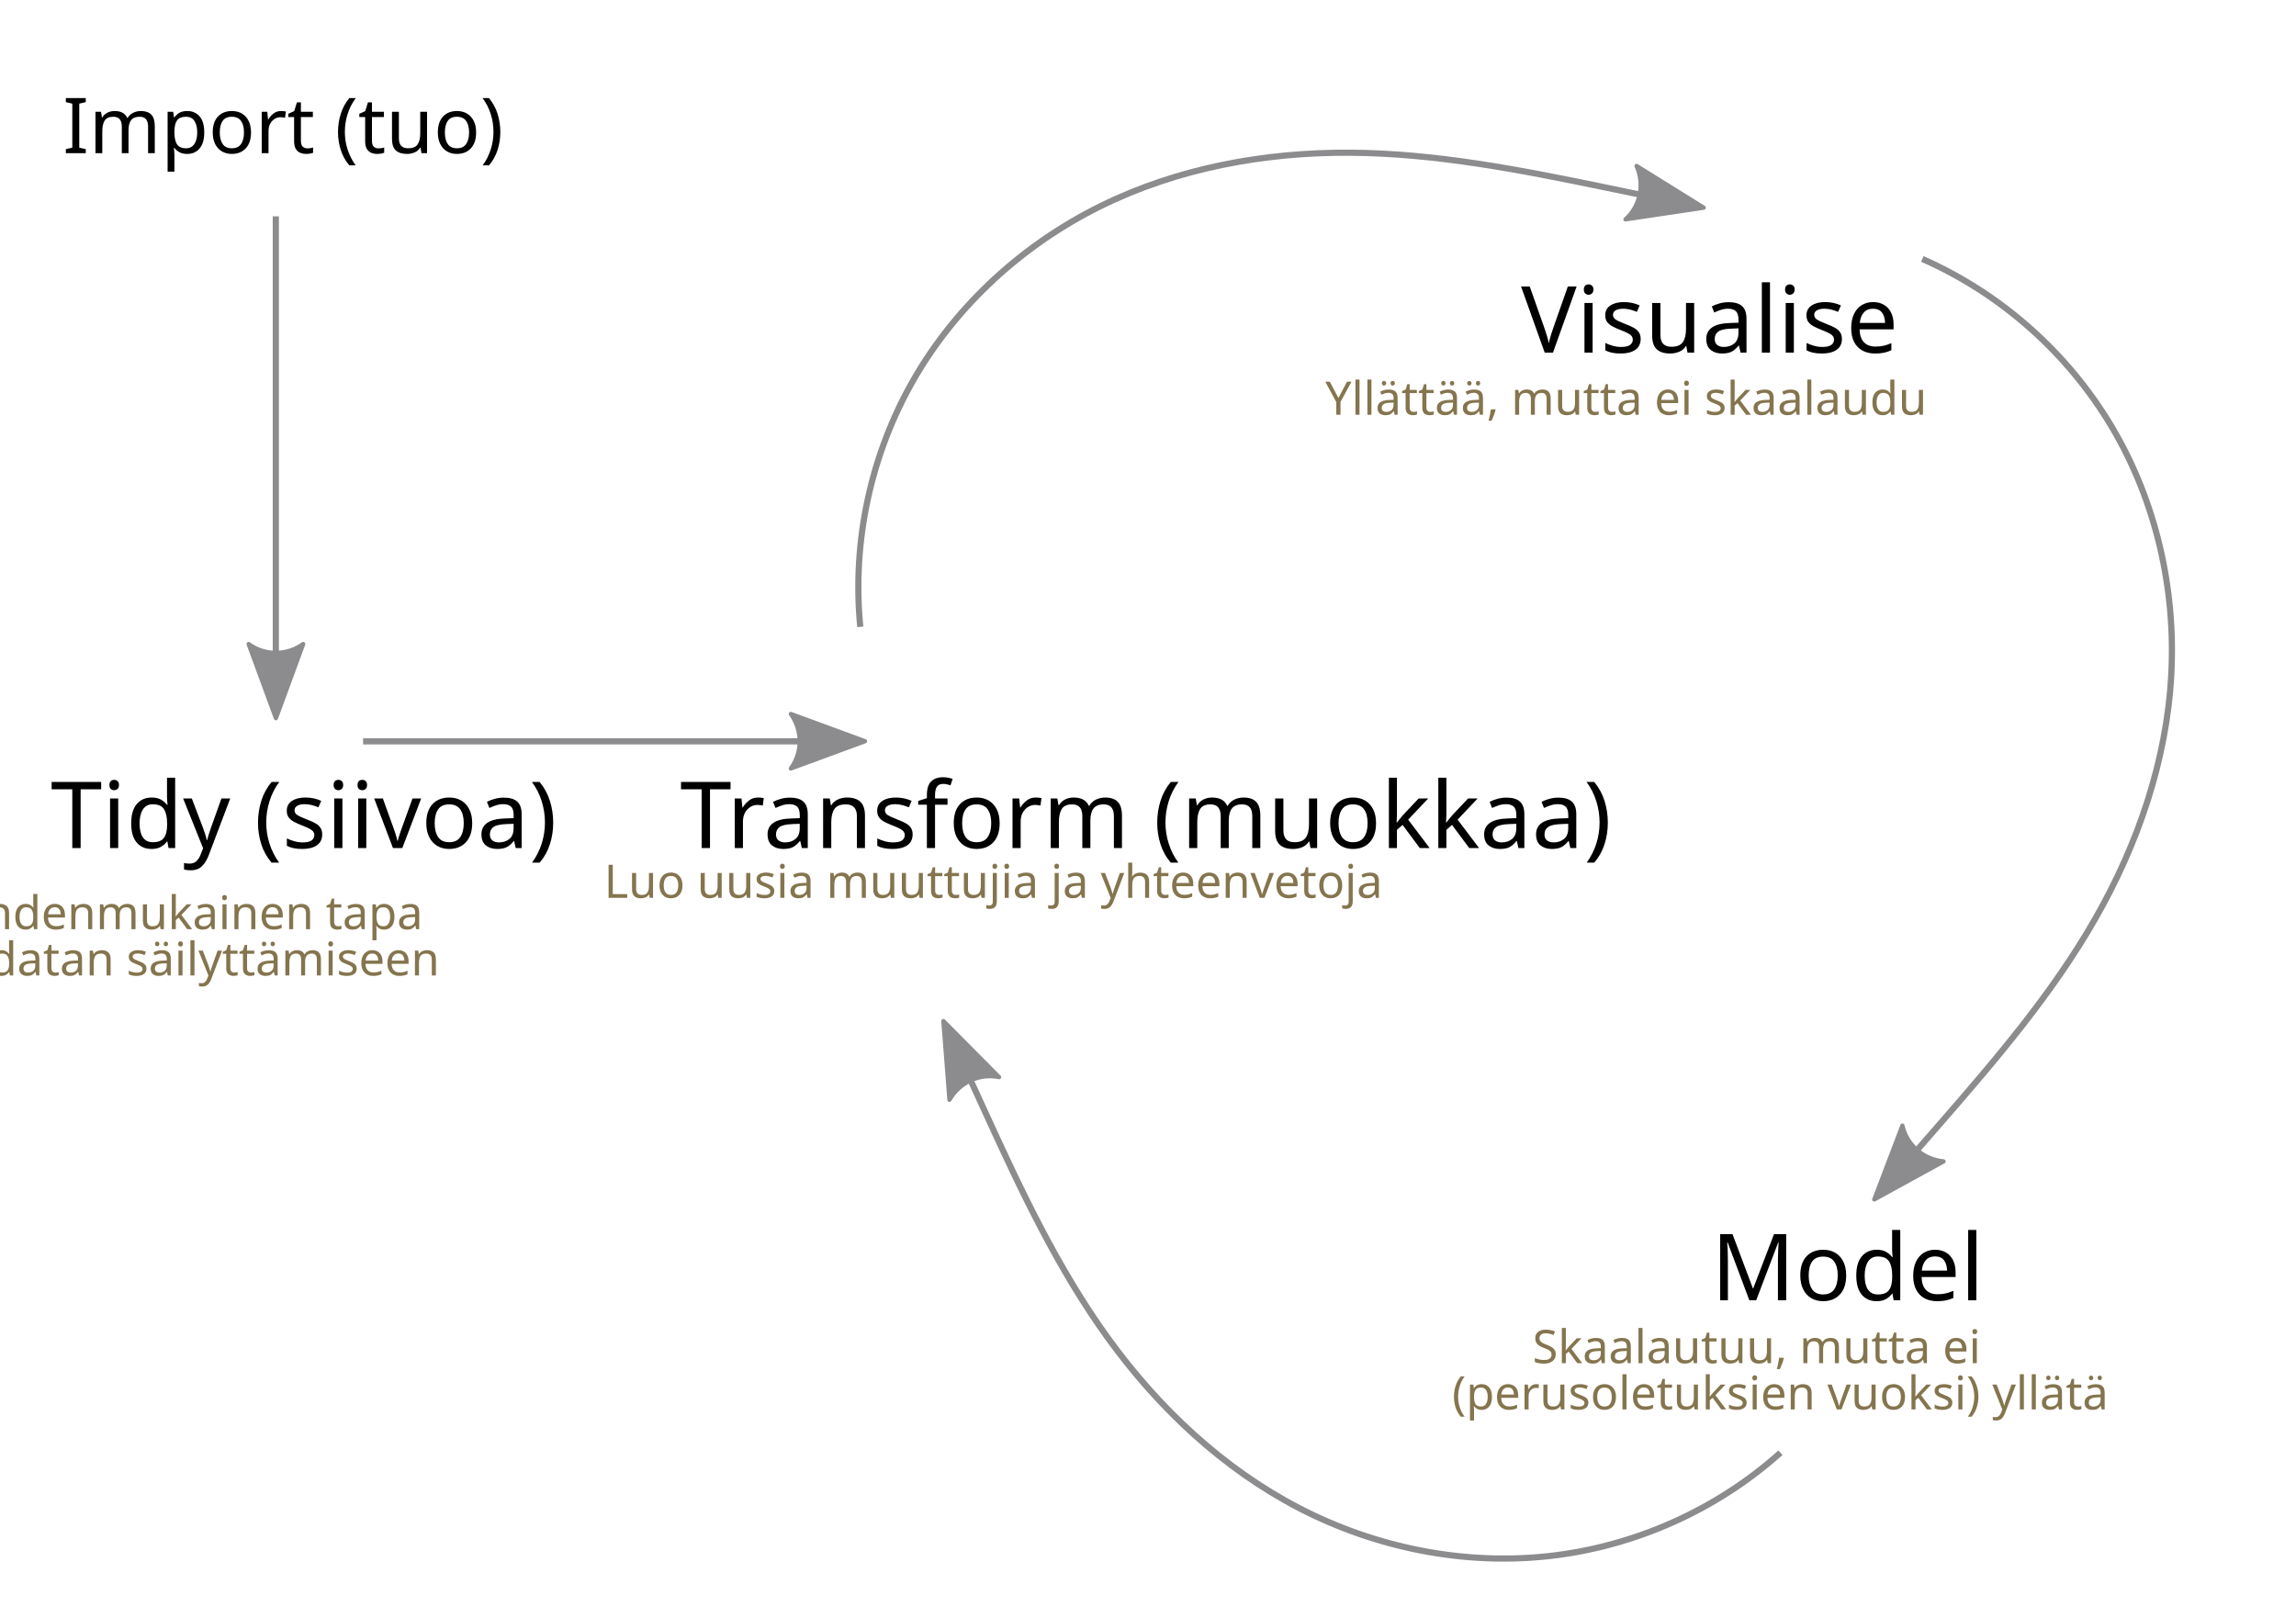
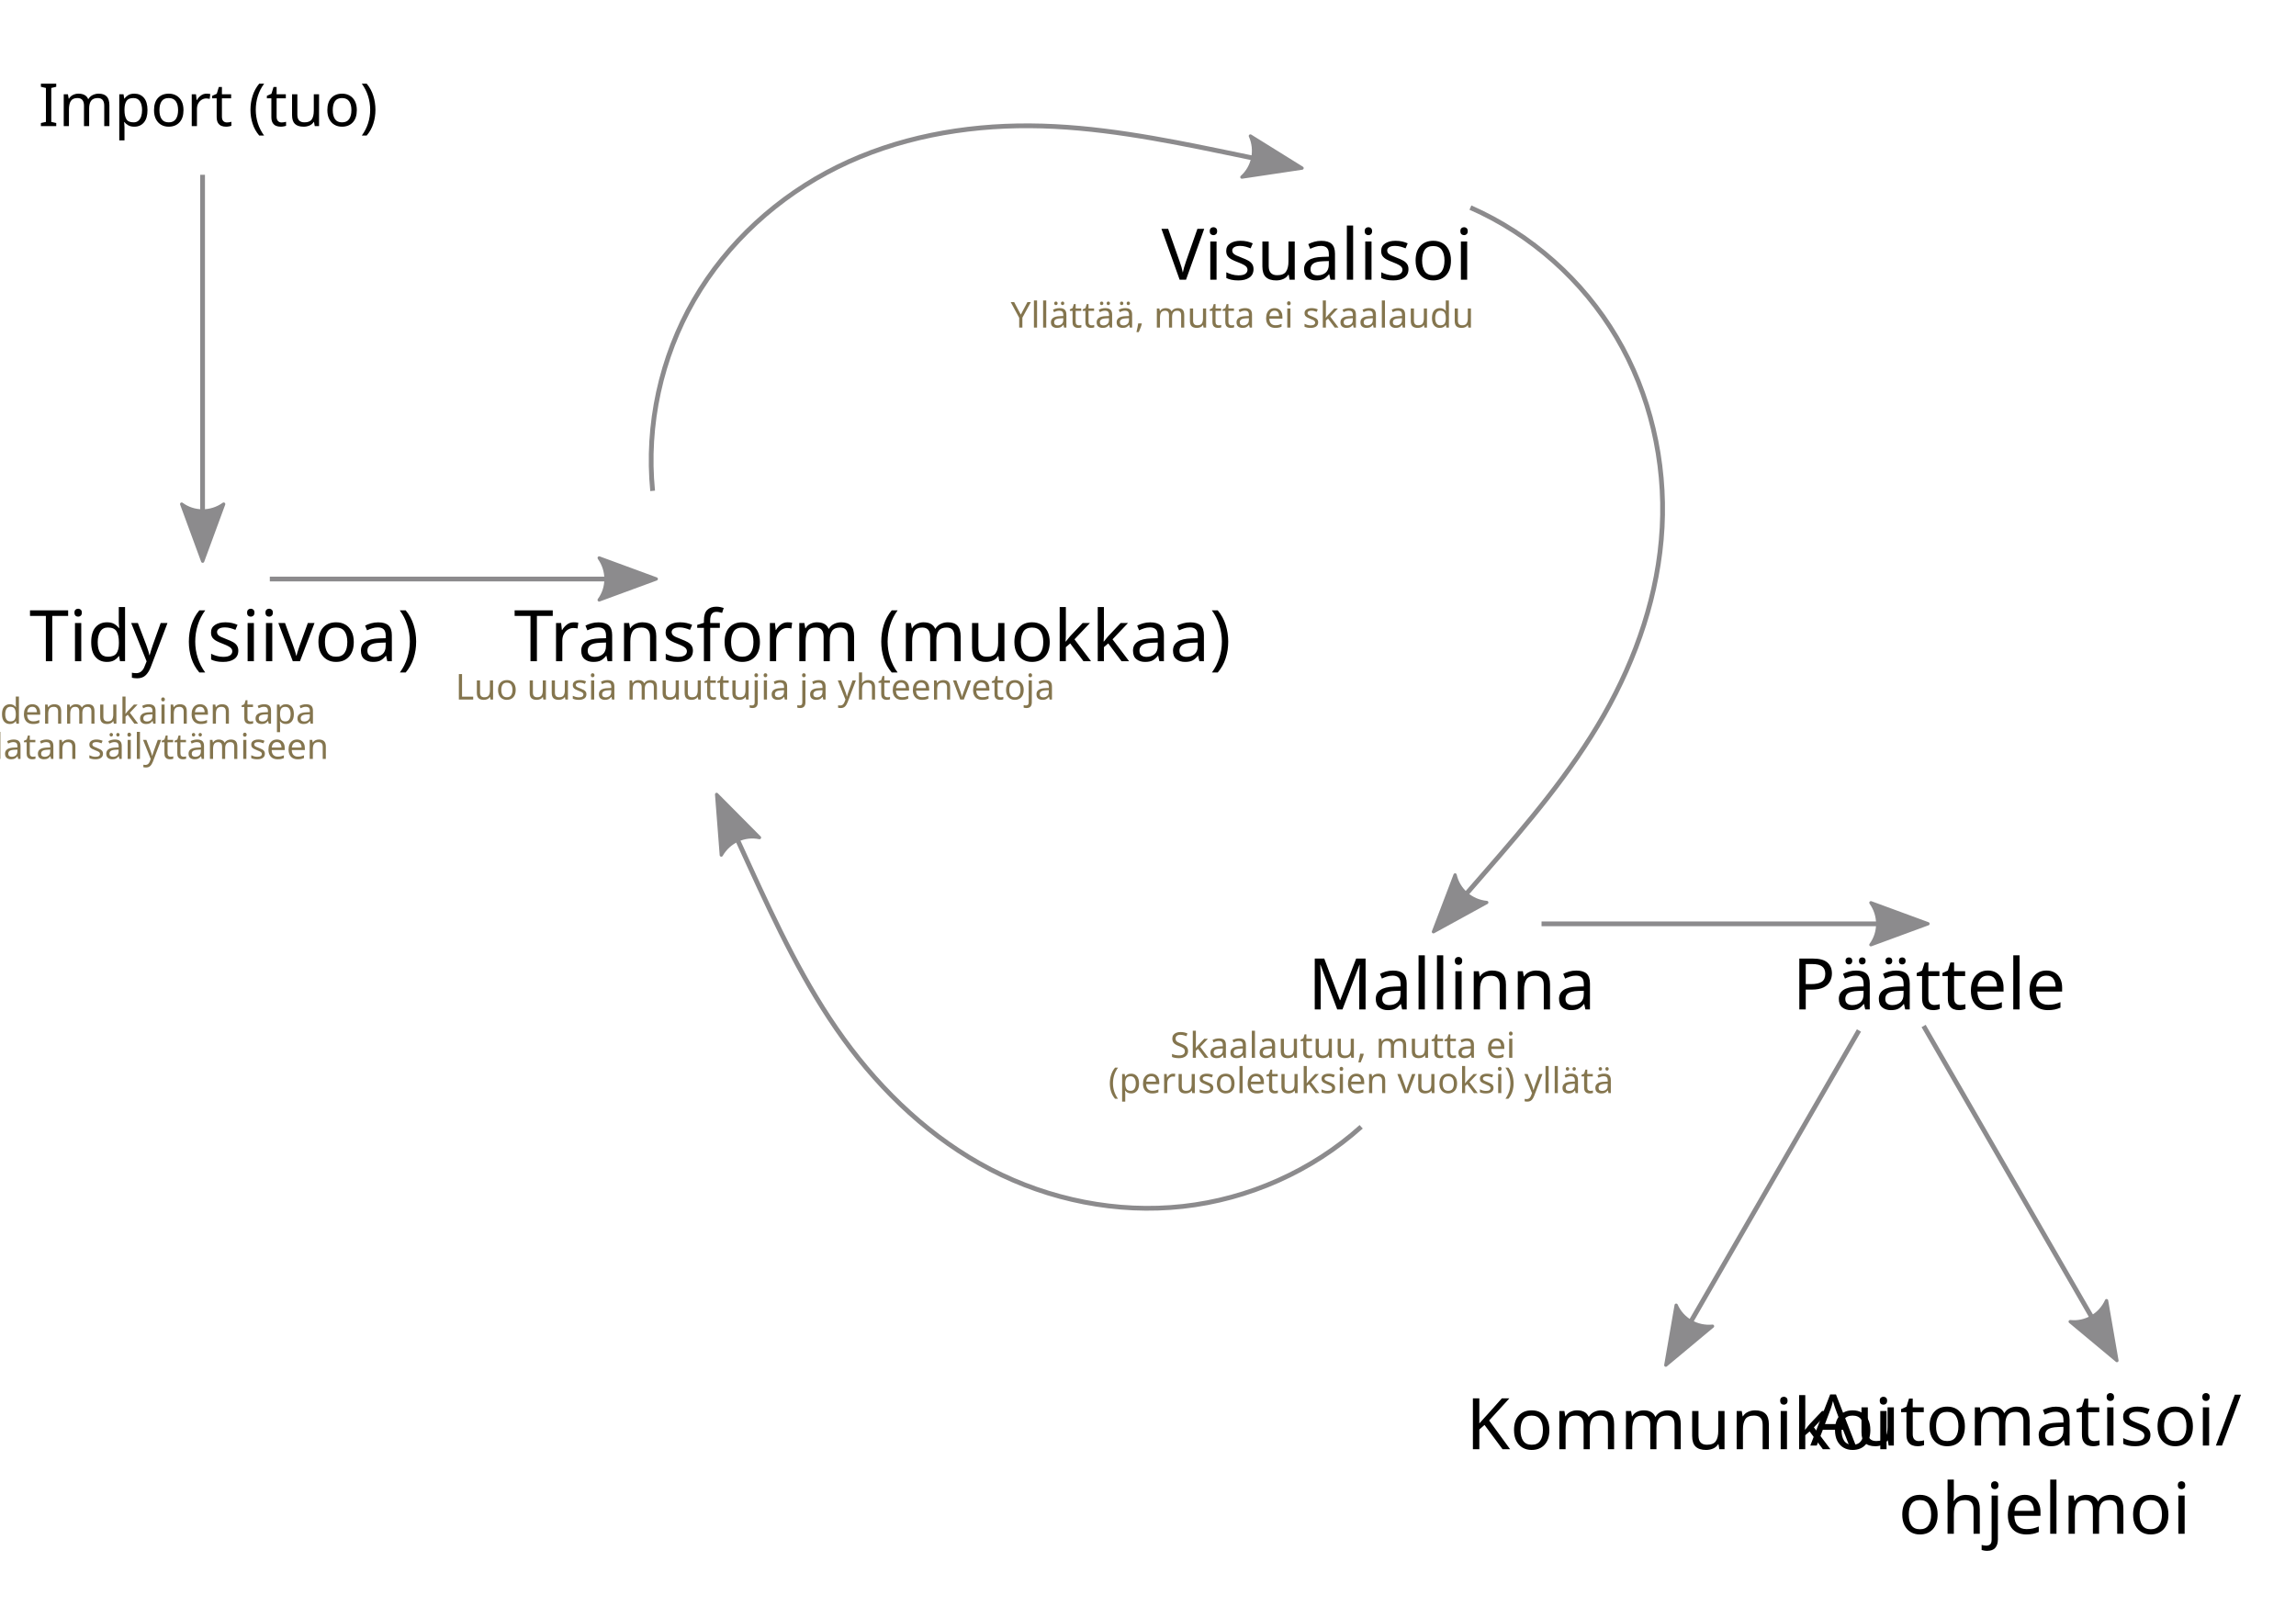
<svg xmlns="http://www.w3.org/2000/svg" width="210mm" height="148mm" viewBox="0 0 744.094 524.409" id="svg2" version="1.1">
  <defs id="defs4">
    <marker style="overflow:visible;" id="marker4883" refX="0.0" refY="0.0" orient="auto">
      <path transform="scale(1.1) rotate(180) translate(1,0)" d="M 8.719,4.034 L -2.207,0.016 L 8.719,-4.002 C 6.973,-1.63 6.983,1.616 8.719,4.034 z " style="fill-rule:evenodd;stroke-width:0.625;stroke-linejoin:round;stroke:#8c8b8d;stroke-opacity:1;fill:#8c8b8d;fill-opacity:1" id="path4885" />
    </marker>
    <marker orient="auto" refY="0.0" refX="0.0" id="Arrow2Lend" style="overflow:visible;">
      <path id="path4183" style="fill-rule:evenodd;stroke-width:0.625;stroke-linejoin:round;stroke:#8c8b8d;stroke-opacity:1;fill:#8c8b8d;fill-opacity:1" d="M 8.719,4.034 L -2.207,0.016 L 8.719,-4.002 C 6.973,-1.63 6.983,1.616 8.719,4.034 z " transform="scale(1.1) rotate(180) translate(1,0)" />
    </marker>
    <marker orient="auto" refY="0" refX="0" id="Arrow2Lend-1" style="overflow:visible">
      <path id="path4183-7" style="fill:#8c8b8d;fill-opacity:1;fill-rule:evenodd;stroke:#8c8b8d;stroke-width:0.625;stroke-linejoin:round;stroke-opacity:1" d="M 8.719,4.034 -2.207,0.016 8.719,-4.002 c -1.745,2.372 -1.735,5.617 -6e-7,8.035 z" transform="matrix(-1.1,0,0,-1.1,-1.1,0)" />
    </marker>
    <marker style="overflow:visible" id="marker4883-5" refX="0" refY="0" orient="auto">
      <path transform="matrix(-1.1,0,0,-1.1,-1.1,0)" d="M 8.719,4.034 -2.207,0.016 8.719,-4.002 c -1.745,2.372 -1.735,5.617 -6e-7,8.035 z" style="fill:#8c8b8d;fill-opacity:1;fill-rule:evenodd;stroke:#8c8b8d;stroke-width:0.625;stroke-linejoin:round;stroke-opacity:1" id="path4885-8" />
    </marker>
    <marker style="overflow:visible" id="marker4883-5-5" refX="0" refY="0" orient="auto">
      <path transform="matrix(-1.1,0,0,-1.1,-1.1,0)" d="M 8.719,4.034 -2.207,0.016 8.719,-4.002 c -1.745,2.372 -1.735,5.617 -6e-7,8.035 z" style="fill:#8c8b8d;fill-opacity:1;fill-rule:evenodd;stroke:#8c8b8d;stroke-width:0.625;stroke-linejoin:round;stroke-opacity:1" id="path4885-8-6" />
    </marker>
+     <marker orient="auto" refY="0" refX="0" id="Arrow2Lend-1-9" style="overflow:visible">
+       <path id="path4183-7-4" style="fill:#8c8b8d;fill-opacity:1;fill-rule:evenodd;stroke:#8c8b8d;stroke-width:0.625;stroke-linejoin:round;stroke-opacity:1" d="M 8.719,4.034 -2.207,0.016 8.719,-4.002 c -1.745,2.372 -1.735,5.617 -6e-7,8.035 z" transform="matrix(-1.1,0,0,-1.1,-1.1,0)" />
+     </marker>
+     <marker orient="auto" refY="0" refX="0" id="Arrow2Lend-1-9-6" style="overflow:visible">
+       <path id="path4183-7-4-8" style="fill:#8c8b8d;fill-opacity:1;fill-rule:evenodd;stroke:#8c8b8d;stroke-width:0.625;stroke-linejoin:round;stroke-opacity:1" d="M 8.719,4.034 -2.207,0.016 8.719,-4.002 c -1.745,2.372 -1.735,5.617 -6e-7,8.035 z" transform="matrix(-1.1,0,0,-1.1,-1.1,0)" />
+     </marker>
+     <marker orient="auto" refY="0" refX="0" id="Arrow2Lend-1-9-6-7" style="overflow:visible">
+       <path id="path4183-7-4-8-8" style="fill:#8c8b8d;fill-opacity:1;fill-rule:evenodd;stroke:#8c8b8d;stroke-width:0.625;stroke-linejoin:round;stroke-opacity:1" d="M 8.719,4.034 -2.207,0.016 8.719,-4.002 c -1.745,2.372 -1.735,5.617 -6e-7,8.035 z" transform="matrix(-1.1,0,0,-1.1,-1.1,0)" />
+     </marker>
  </defs>
  <g id="layer1" transform="translate(0,-527.9528)">
-     <text xml:space="preserve" style="font-style:normal;font-variant:normal;font-weight:normal;font-stretch:normal;font-size:10.542px;line-height:125%;font-family:'Trebuchet MS';-inkscape-font-specification:'Trebuchet MS, Normal';text-align:start;letter-spacing:0px;word-spacing:0px;writing-mode:lr-tb;text-anchor:start;fill:#000000;fill-opacity:1;stroke:none;stroke-width:1px;stroke-linecap:butt;stroke-linejoin:miter;stroke-opacity:1" x="20.345" y="577.591" id="text4136">
-       <tspan id="tspan4138" x="20.345" y="577.591" style="font-style:normal;font-variant:normal;font-weight:normal;font-stretch:normal;font-size:25px;line-height:125%;font-family:'Trebuchet MS';-inkscape-font-specification:'Trebuchet MS, Normal';text-align:start;writing-mode:lr-tb;text-anchor:start">Import (tuo)</tspan>
+     <text xml:space="preserve" style="font-style:normal;font-variant:normal;font-weight:normal;font-stretch:normal;font-size:8.118px;line-height:125%;font-family:'Trebuchet MS';-inkscape-font-specification:'Trebuchet MS, Normal';text-align:start;letter-spacing:0px;word-spacing:0px;writing-mode:lr-tb;text-anchor:start;fill:#000000;fill-opacity:1;stroke:none;stroke-width:1px;stroke-linecap:butt;stroke-linejoin:miter;stroke-opacity:1" x="12.494" y="568.829" id="text4136">
+       <tspan id="tspan4138" x="12.494" y="568.829" style="font-style:normal;font-variant:normal;font-weight:normal;font-stretch:normal;font-size:19.25px;line-height:125%;font-family:'Trebuchet MS';-inkscape-font-specification:'Trebuchet MS, Normal';text-align:start;writing-mode:lr-tb;text-anchor:start">Import (tuo)</tspan>
    </text>
-     <text xml:space="preserve" style="font-style:normal;font-variant:normal;font-weight:normal;font-stretch:normal;font-size:30px;line-height:125%;font-family:'Gill Sans MT';-inkscape-font-specification:'Gill Sans MT, Normal';text-align:start;letter-spacing:0px;word-spacing:0px;writing-mode:lr-tb;text-anchor:start;fill:#000000;fill-opacity:1;stroke:none;stroke-width:1px;stroke-linecap:butt;stroke-linejoin:miter;stroke-opacity:1" x="16.44" y="802.828" id="text4140">
-       <tspan id="tspan4142" x="16.44" y="802.828">Tidy (siivoa)</tspan>
+     <text xml:space="preserve" style="font-style:normal;font-variant:normal;font-weight:normal;font-stretch:normal;font-size:23.1px;line-height:125%;font-family:'Gill Sans MT';-inkscape-font-specification:'Gill Sans MT, Normal';text-align:start;letter-spacing:0px;word-spacing:0px;writing-mode:lr-tb;text-anchor:start;fill:#000000;fill-opacity:1;stroke:none;stroke-width:1px;stroke-linecap:butt;stroke-linejoin:miter;stroke-opacity:1" x="9.487" y="742.265" id="text4140">
+       <tspan id="tspan4142" x="9.487" y="742.265">Tidy (siivoa)</tspan>
    </text>
-     <text xml:space="preserve" style="font-style:normal;font-variant:normal;font-weight:normal;font-stretch:normal;font-size:30px;line-height:125%;font-family:'Gill Sans MT';-inkscape-font-specification:'Gill Sans MT, Normal';text-align:start;letter-spacing:0px;word-spacing:0px;writing-mode:lr-tb;text-anchor:start;fill:#000000;fill-opacity:1;stroke:none;stroke-width:1px;stroke-linecap:butt;stroke-linejoin:miter;stroke-opacity:1" x="220.41" y="802.828" id="text4144">
-       <tspan id="tspan4146" x="220.41" y="802.828">Transform (muokkaa)</tspan>
+     <text xml:space="preserve" style="font-style:normal;font-variant:normal;font-weight:normal;font-stretch:normal;font-size:23.1px;line-height:125%;font-family:'Gill Sans MT';-inkscape-font-specification:'Gill Sans MT, Normal';text-align:start;letter-spacing:0px;word-spacing:0px;writing-mode:lr-tb;text-anchor:start;fill:#000000;fill-opacity:1;stroke:none;stroke-width:1px;stroke-linecap:butt;stroke-linejoin:miter;stroke-opacity:1" x="166.546" y="742.265" id="text4144">
+       <tspan id="tspan4146" x="166.546" y="742.265">Transform (muokkaa)</tspan>
    </text>
-     <text xml:space="preserve" style="font-style:normal;font-variant:normal;font-weight:normal;font-stretch:normal;font-size:30px;line-height:125%;font-family:'Gill Sans MT';-inkscape-font-specification:'Gill Sans MT, Normal';text-align:start;letter-spacing:0px;word-spacing:0px;writing-mode:lr-tb;text-anchor:start;fill:#000000;fill-opacity:1;stroke:none;stroke-width:1px;stroke-linecap:butt;stroke-linejoin:miter;stroke-opacity:1" x="492.954" y="642.24" id="text4148">
-       <tspan id="tspan4150" x="492.954" y="642.24">Visualise</tspan>
+     <text xml:space="preserve" style="font-style:normal;font-variant:normal;font-weight:normal;font-stretch:normal;font-size:23.1px;line-height:125%;font-family:'Gill Sans MT';-inkscape-font-specification:'Gill Sans MT, Normal';text-align:start;letter-spacing:0px;word-spacing:0px;writing-mode:lr-tb;text-anchor:start;fill:#000000;fill-opacity:1;stroke:none;stroke-width:1px;stroke-linecap:butt;stroke-linejoin:miter;stroke-opacity:1" x="376.408" y="618.61" id="text4148">
+       <tspan id="tspan4150" x="376.408" y="618.61">Visualisoi</tspan>
    </text>
-     <text xml:space="preserve" style="font-style:normal;font-variant:normal;font-weight:normal;font-stretch:normal;font-size:30px;line-height:125%;font-family:'Gill Sans MT';-inkscape-font-specification:'Gill Sans MT, Normal';text-align:start;letter-spacing:0px;word-spacing:0px;writing-mode:lr-tb;text-anchor:start;fill:#000000;fill-opacity:1;stroke:none;stroke-width:1px;stroke-linecap:butt;stroke-linejoin:miter;stroke-opacity:1" x="554.574" y="949.408" id="text4152">
-       <tspan id="tspan4154" x="554.574" y="949.408">Model</tspan>
+     <text xml:space="preserve" style="font-style:normal;font-variant:normal;font-weight:normal;font-stretch:normal;font-size:23.1px;line-height:125%;font-family:'Gill Sans MT';-inkscape-font-specification:'Gill Sans MT, Normal';text-align:start;letter-spacing:0px;word-spacing:0px;writing-mode:lr-tb;text-anchor:start;fill:#000000;fill-opacity:1;stroke:none;stroke-width:1px;stroke-linecap:butt;stroke-linejoin:miter;stroke-opacity:1" x="423.856" y="855.133" id="text4152">
+       <tspan id="tspan4154" x="423.856" y="855.133">Mallinna</tspan>
    </text>
-     <path style="fill:none;fill-rule:evenodd;stroke:#8c8b8d;stroke-width:2;stroke-linecap:butt;stroke-linejoin:miter;stroke-miterlimit:4;stroke-dasharray:none;stroke-opacity:1;marker-end:url(#Arrow2Lend)" d="m 89.385,598.076 0,160" id="path4156" />
-     <path style="fill:none;fill-rule:evenodd;stroke:#8c8b8d;stroke-width:2;stroke-linecap:butt;stroke-linejoin:miter;stroke-miterlimit:4;stroke-dasharray:none;stroke-opacity:1;marker-end:url(#Arrow2Lend-1)" d="m 117.677,768.24 160,0" id="path4156-9" />
-     <path style="fill:none;fill-rule:evenodd;stroke:#8c8b8d;stroke-width:2;stroke-linecap:butt;stroke-linejoin:miter;stroke-miterlimit:4;stroke-dasharray:none;stroke-opacity:1;marker-end:url(#marker4883)" d="m 278.802,731.134 c -2.729,-27.719 3.493,-56.23 17.422,-80.35 13.93,-24.12 35.429,-43.641 60.396,-55.989 24.966,-12.348 53.107,-17.521 80.96,-17.341 27.852,0.18 55.374,5.605 82.649,11.248 l 29.294,6.061" id="path4873" />
-     <path style="fill:none;fill-rule:evenodd;stroke:#8c8b8d;stroke-width:2;stroke-linecap:butt;stroke-linejoin:miter;stroke-miterlimit:4;stroke-dasharray:none;stroke-opacity:1;marker-end:url(#marker4883-5)" d="m 622.994,611.883 c 25.498,11.21 47.298,30.61 61.491,54.575 14.194,23.965 20.668,52.274 19.192,80.088 -1.476,27.814 -10.763,54.877 -24.575,79.065 -13.811,24.188 -32.031,45.516 -50.321,66.522 l -19.644,22.562" id="path4873-2" />
-     <path style="fill:none;fill-rule:evenodd;stroke:#8c8b8d;stroke-width:2;stroke-linecap:butt;stroke-linejoin:miter;stroke-miterlimit:4;stroke-dasharray:none;stroke-opacity:1;marker-end:url(#marker4883-5-5)" d="m 577.013,998.818 c -20.728,18.605 -47.393,30.462 -75.079,33.508 -27.686,3.046 -56.145,-2.732 -80.874,-15.549 -24.729,-12.817 -45.553,-32.439 -61.891,-54.997 -16.338,-22.558 -28.253,-47.953 -39.846,-73.278 l -12.451,-27.201" id="path4873-2-9" />
-     <text xml:space="preserve" style="font-style:normal;font-variant:normal;font-weight:normal;font-stretch:normal;font-size:30px;line-height:100%;font-family:'Gill Sans MT';-inkscape-font-specification:'Gill Sans MT, Normal';text-align:start;letter-spacing:0px;word-spacing:0px;writing-mode:lr-tb;text-anchor:start;fill:#84754e;fill-opacity:1;stroke:none;stroke-width:1px;stroke-linecap:butt;stroke-linejoin:miter;stroke-opacity:1" x="88.893" y="829.118" id="text6621">
-       <tspan id="tspan6623" x="90.974" y="829.118" style="font-style:normal;font-variant:normal;font-weight:normal;font-stretch:normal;font-size:15px;line-height:100%;font-family:'Gill Sans MT';-inkscape-font-specification:'Gill Sans MT, Normal';text-align:center;writing-mode:lr-tb;text-anchor:middle;fill:#84754e;stroke:none;stroke-opacity:1">Yhdenmukainen tapa </tspan>
-       <tspan x="88.893" y="844.118" id="tspan6625" style="font-style:normal;font-variant:normal;font-weight:normal;font-stretch:normal;font-size:15px;line-height:100%;font-family:'Gill Sans MT';-inkscape-font-specification:'Gill Sans MT, Normal';text-align:center;writing-mode:lr-tb;text-anchor:middle;fill:#84754e;stroke:none;stroke-opacity:1">datan säilyttämiseen</tspan>
+     <path style="fill:none;fill-rule:evenodd;stroke:#8c8b8d;stroke-width:1.54;stroke-linecap:butt;stroke-linejoin:miter;stroke-miterlimit:4;stroke-dasharray:none;stroke-opacity:1;marker-end:url(#Arrow2Lend)" d="m 65.655,584.604 0,123.202" id="path4156" />
+     <path style="fill:none;fill-rule:evenodd;stroke:#8c8b8d;stroke-width:1.54;stroke-linecap:butt;stroke-linejoin:miter;stroke-miterlimit:4;stroke-dasharray:none;stroke-opacity:1;marker-end:url(#Arrow2Lend-1)" d="m 87.441,715.631 123.202,0" id="path4156-9" />
+     <path style="fill:none;fill-rule:evenodd;stroke:#8c8b8d;stroke-width:1.54;stroke-linecap:butt;stroke-linejoin:miter;stroke-miterlimit:4;stroke-dasharray:none;stroke-opacity:1;marker-end:url(#marker4883)" d="m 211.509,687.059 c -2.102,-21.344 2.689,-43.298 13.415,-61.87 10.726,-18.572 27.281,-33.604 46.505,-43.112 19.224,-9.508 40.893,-13.492 62.34,-13.353 21.447,0.139 42.638,4.316 63.641,8.661 l 22.557,4.667" id="path4873" />
+     <path style="fill:none;fill-rule:evenodd;stroke:#8c8b8d;stroke-width:1.54;stroke-linecap:butt;stroke-linejoin:miter;stroke-miterlimit:4;stroke-dasharray:none;stroke-opacity:1;marker-end:url(#marker4883-5)" d="m 476.541,595.235 c 19.634,8.632 36.42,23.57 47.349,42.023 10.929,18.453 15.915,40.252 14.778,61.669 -1.137,21.417 -8.288,42.256 -18.923,60.881 -10.635,18.625 -24.664,35.048 -38.748,51.223 l -15.126,17.373" id="path4873-2" />
+     <path style="fill:none;fill-rule:evenodd;stroke:#8c8b8d;stroke-width:1.54;stroke-linecap:butt;stroke-linejoin:miter;stroke-miterlimit:4;stroke-dasharray:none;stroke-opacity:1;marker-end:url(#marker4883-5-5)" d="m 441.134,893.179 c -15.961,14.326 -36.493,23.456 -57.812,25.802 -21.319,2.345 -43.232,-2.104 -62.274,-11.973 -19.042,-9.869 -35.076,-24.978 -47.657,-42.348 -12.58,-17.37 -21.755,-36.924 -30.682,-56.425 l -9.588,-20.945" id="path4873-2-9" />
+     <text xml:space="preserve" style="font-style:normal;font-variant:normal;font-weight:normal;font-stretch:normal;font-size:23.1px;line-height:100%;font-family:'Gill Sans MT';-inkscape-font-specification:'Gill Sans MT, Normal';text-align:start;letter-spacing:0px;word-spacing:0px;writing-mode:lr-tb;text-anchor:start;fill:#84754e;fill-opacity:1;stroke:none;stroke-width:1px;stroke-linecap:butt;stroke-linejoin:miter;stroke-opacity:1" x="65.277" y="762.509" id="text6621">
+       <tspan id="tspan6623" x="66.863" y="762.509" style="font-style:normal;font-variant:normal;font-weight:normal;font-stretch:normal;font-size:11.55px;line-height:100%;font-family:'Gill Sans MT';-inkscape-font-specification:'Gill Sans MT, Normal';text-align:center;writing-mode:lr-tb;text-anchor:middle;fill:#84754e;stroke:none;stroke-opacity:1">Yhdenmukainen tapa </tspan>
+       <tspan x="65.277" y="773.947" id="tspan6625" style="font-style:normal;font-variant:normal;font-weight:normal;font-stretch:normal;font-size:11.55px;line-height:100%;font-family:'Gill Sans MT';-inkscape-font-specification:'Gill Sans MT, Normal';text-align:center;writing-mode:lr-tb;text-anchor:middle;fill:#84754e;stroke:none;stroke-opacity:1">datan säilyttämiseen</tspan>
    </text>
-     <text xml:space="preserve" style="font-style:normal;font-variant:normal;font-weight:normal;font-stretch:normal;font-size:30px;line-height:100%;font-family:'Gill Sans MT';-inkscape-font-specification:'Gill Sans MT, Normal';text-align:start;letter-spacing:0px;word-spacing:0px;writing-mode:lr-tb;text-anchor:start;fill:#84754e;fill-opacity:1;stroke:none;stroke-width:1px;stroke-linecap:butt;stroke-linejoin:miter;stroke-opacity:1" x="341.432" y="818.956" id="text6621-1">
-       <tspan x="341.432" y="818.956" id="tspan6625-7" style="font-style:normal;font-variant:normal;font-weight:normal;font-stretch:normal;font-size:15px;line-height:100%;font-family:'Gill Sans MT';-inkscape-font-specification:'Gill Sans MT, Normal';text-align:center;writing-mode:lr-tb;text-anchor:middle;fill:#84754e;stroke:none;stroke-opacity:1">Luo uusia muuttujia ja yhteenvetoja</tspan>
+     <text xml:space="preserve" style="font-style:normal;font-variant:normal;font-weight:normal;font-stretch:normal;font-size:23.1px;line-height:100%;font-family:'Gill Sans MT';-inkscape-font-specification:'Gill Sans MT, Normal';text-align:start;letter-spacing:0px;word-spacing:0px;writing-mode:lr-tb;text-anchor:start;fill:#84754e;fill-opacity:1;stroke:none;stroke-width:1px;stroke-linecap:butt;stroke-linejoin:miter;stroke-opacity:1" x="259.734" y="754.684" id="text6621-1">
+       <tspan x="259.734" y="754.684" id="tspan6625-7" style="font-style:normal;font-variant:normal;font-weight:normal;font-stretch:normal;font-size:11.55px;line-height:100%;font-family:'Gill Sans MT';-inkscape-font-specification:'Gill Sans MT, Normal';text-align:center;writing-mode:lr-tb;text-anchor:middle;fill:#84754e;stroke:none;stroke-opacity:1">Luo uusia muuttujia ja yhteenvetoja</tspan>
    </text>
-     <text xml:space="preserve" style="font-style:normal;font-variant:normal;font-weight:normal;font-stretch:normal;font-size:30px;line-height:100%;font-family:'Gill Sans MT';-inkscape-font-specification:'Gill Sans MT, Normal';text-align:start;letter-spacing:0px;word-spacing:0px;writing-mode:lr-tb;text-anchor:start;fill:#84754e;fill-opacity:1;stroke:none;stroke-width:1px;stroke-linecap:butt;stroke-linejoin:miter;stroke-opacity:1" x="546.492" y="662.382" id="text6621-9">
-       <tspan x="546.492" y="662.382" id="tspan6625-5" style="font-style:normal;font-variant:normal;font-weight:normal;font-stretch:normal;font-size:15px;line-height:100%;font-family:'Gill Sans MT';-inkscape-font-specification:'Gill Sans MT, Normal';text-align:center;writing-mode:lr-tb;text-anchor:middle;fill:#84754e;stroke:none;stroke-opacity:1">Yllättää, mutta ei skaalaudu</tspan>
+     <text xml:space="preserve" style="font-style:normal;font-variant:normal;font-weight:normal;font-stretch:normal;font-size:23.1px;line-height:100%;font-family:'Gill Sans MT';-inkscape-font-specification:'Gill Sans MT, Normal';text-align:start;letter-spacing:0px;word-spacing:0px;writing-mode:lr-tb;text-anchor:start;fill:#84754e;fill-opacity:1;stroke:none;stroke-width:1px;stroke-linecap:butt;stroke-linejoin:miter;stroke-opacity:1" x="417.633" y="634.12" id="text6621-9">
+       <tspan x="417.633" y="634.12" id="tspan6625-5" style="font-style:normal;font-variant:normal;font-weight:normal;font-stretch:normal;font-size:11.55px;line-height:100%;font-family:'Gill Sans MT';-inkscape-font-specification:'Gill Sans MT, Normal';text-align:center;writing-mode:lr-tb;text-anchor:middle;fill:#84754e;stroke:none;stroke-opacity:1">Yllättää, mutta ei skaalaudu</tspan>
    </text>
-     <text xml:space="preserve" style="font-style:normal;font-variant:normal;font-weight:normal;font-stretch:normal;font-size:30px;line-height:100%;font-family:'Gill Sans MT';-inkscape-font-specification:'Gill Sans MT, Normal';text-align:start;letter-spacing:0px;word-spacing:0px;writing-mode:lr-tb;text-anchor:start;fill:#84754e;fill-opacity:1;stroke:none;stroke-width:1px;stroke-linecap:butt;stroke-linejoin:miter;stroke-opacity:1" x="596.455" y="969.78" id="text6621-9-5">
-       <tspan x="598.535" y="969.78" id="tspan6625-5-6" style="font-style:normal;font-variant:normal;font-weight:normal;font-stretch:normal;font-size:15px;line-height:100%;font-family:'Gill Sans MT';-inkscape-font-specification:'Gill Sans MT, Normal';text-align:center;writing-mode:lr-tb;text-anchor:middle;fill:#84754e;stroke:none;stroke-opacity:1">Skaalautuu, mutta ei </tspan>
-       <tspan x="596.455" y="984.78" style="font-style:normal;font-variant:normal;font-weight:normal;font-stretch:normal;font-size:15px;line-height:100%;font-family:'Gill Sans MT';-inkscape-font-specification:'Gill Sans MT, Normal';text-align:center;writing-mode:lr-tb;text-anchor:middle;fill:#84754e;stroke:none;stroke-opacity:1" id="tspan6898">(perusoletuksien vuoksi) yllätä</tspan>
+     <text xml:space="preserve" style="font-style:normal;font-variant:normal;font-weight:normal;font-stretch:normal;font-size:23.1px;line-height:100%;font-family:'Gill Sans MT';-inkscape-font-specification:'Gill Sans MT, Normal';text-align:start;letter-spacing:0px;word-spacing:0px;writing-mode:lr-tb;text-anchor:start;fill:#84754e;fill-opacity:1;stroke:none;stroke-width:1px;stroke-linecap:butt;stroke-linejoin:miter;stroke-opacity:1" x="456.105" y="870.819" id="text6621-9-5">
+       <tspan x="457.691" y="870.819" id="tspan6625-5-6" style="font-style:normal;font-variant:normal;font-weight:normal;font-stretch:normal;font-size:11.55px;line-height:100%;font-family:'Gill Sans MT';-inkscape-font-specification:'Gill Sans MT, Normal';text-align:center;writing-mode:lr-tb;text-anchor:middle;fill:#84754e;stroke:none;stroke-opacity:1">Skaalautuu, mutta ei </tspan>
+       <tspan x="456.105" y="882.257" style="font-style:normal;font-variant:normal;font-weight:normal;font-stretch:normal;font-size:11.55px;line-height:100%;font-family:'Gill Sans MT';-inkscape-font-specification:'Gill Sans MT, Normal';text-align:center;writing-mode:lr-tb;text-anchor:middle;fill:#84754e;stroke:none;stroke-opacity:1" id="tspan6898">(perusoletuksien vuoksi) yllätä</tspan>
    </text>
+     <text xml:space="preserve" style="font-style:normal;font-variant:normal;font-weight:normal;font-stretch:normal;font-size:23.1px;line-height:125%;font-family:'Gill Sans MT';-inkscape-font-specification:'Gill Sans MT, Normal';text-align:start;letter-spacing:0px;word-spacing:0px;writing-mode:lr-tb;text-anchor:start;fill:#000000;fill-opacity:1;stroke:none;stroke-width:1px;stroke-linecap:butt;stroke-linejoin:miter;stroke-opacity:1" x="580.899" y="855.133" id="text4152-1">
+       <tspan id="tspan4154-4" x="580.899" y="855.133">Päättele</tspan>
+     </text>
+     <path style="fill:none;fill-rule:evenodd;stroke:#8c8b8d;stroke-width:1.54;stroke-linecap:butt;stroke-linejoin:miter;stroke-miterlimit:4;stroke-dasharray:none;stroke-opacity:1;marker-end:url(#Arrow2Lend-1-9)" d="m 499.587,827.392 123.202,0" id="path4156-9-6" />
+     <text xml:space="preserve" style="font-style:normal;font-variant:normal;font-weight:normal;font-stretch:normal;font-size:23.1px;line-height:125%;font-family:'Gill Sans MT';-inkscape-font-specification:'Gill Sans MT, Normal';text-align:start;letter-spacing:0px;word-spacing:0px;writing-mode:lr-tb;text-anchor:start;fill:#000000;fill-opacity:1;stroke:none;stroke-width:1px;stroke-linecap:butt;stroke-linejoin:miter;stroke-opacity:1" x="475.11" y="997.686" id="text4152-1-5">
+       <tspan id="tspan4154-4-9" x="475.11" y="997.686">Kommunikoi</tspan>
+     </text>
+     <text xml:space="preserve" style="font-style:normal;font-variant:normal;font-weight:normal;font-stretch:normal;font-size:23.1px;line-height:125%;font-family:'Gill Sans MT';-inkscape-font-specification:'Gill Sans MT, Normal';text-align:start;letter-spacing:0px;word-spacing:0px;writing-mode:lr-tb;text-anchor:start;fill:#000000;fill-opacity:1;stroke:none;stroke-width:1px;stroke-linecap:butt;stroke-linejoin:miter;stroke-opacity:1" x="677.611" y="996.481" id="text4152-1-4">
+       <tspan id="tspan4154-4-2" x="677.611" y="996.481" style="text-align:center;text-anchor:middle">Automatisoi/</tspan>
+       <tspan x="677.611" y="1025.076" id="tspan4286" style="text-align:center;text-anchor:middle">ohjelmoi</tspan>
+     </text>
+     <path style="fill:none;fill-rule:evenodd;stroke:#8c8b8d;stroke-width:1.54;stroke-linecap:butt;stroke-linejoin:miter;stroke-miterlimit:4;stroke-dasharray:none;stroke-opacity:1;marker-end:url(#Arrow2Lend-1-9-6)" d="m 623.414,860.503 61.601,106.696" id="path4156-9-6-7" />
+     <path style="fill:none;fill-rule:evenodd;stroke:#8c8b8d;stroke-width:1.54;stroke-linecap:butt;stroke-linejoin:miter;stroke-miterlimit:4;stroke-dasharray:none;stroke-opacity:1;marker-end:url(#Arrow2Lend-1-9-6-7)" d="M 602.456,861.955 540.855,968.651" id="path4156-9-6-7-9" />
  </g>
</svg>
